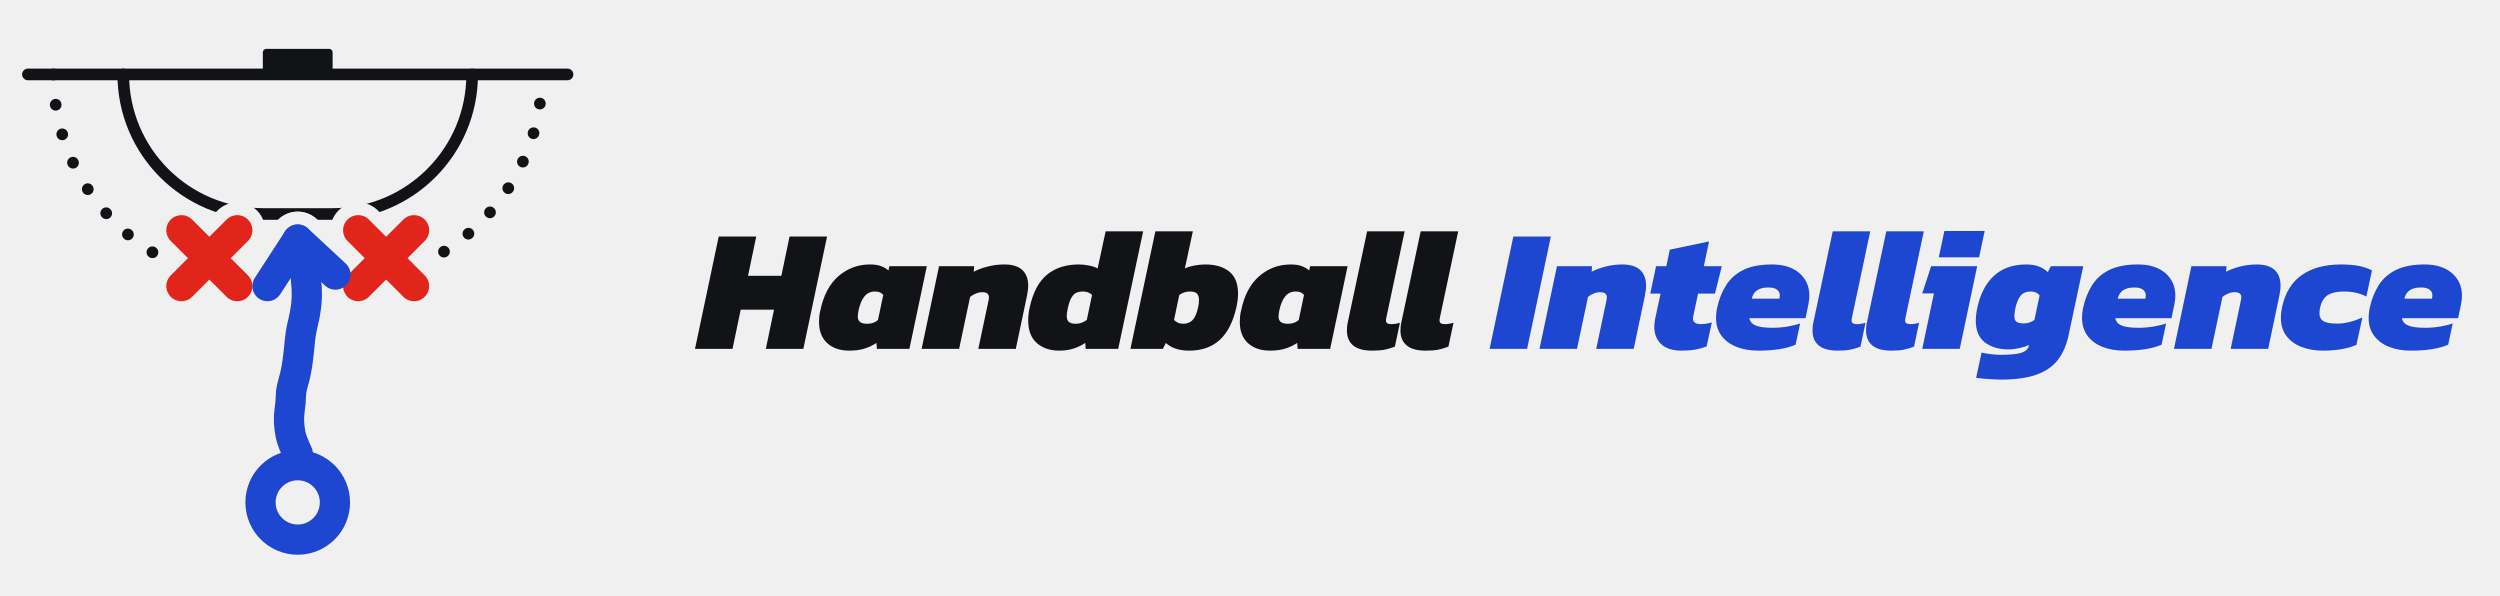
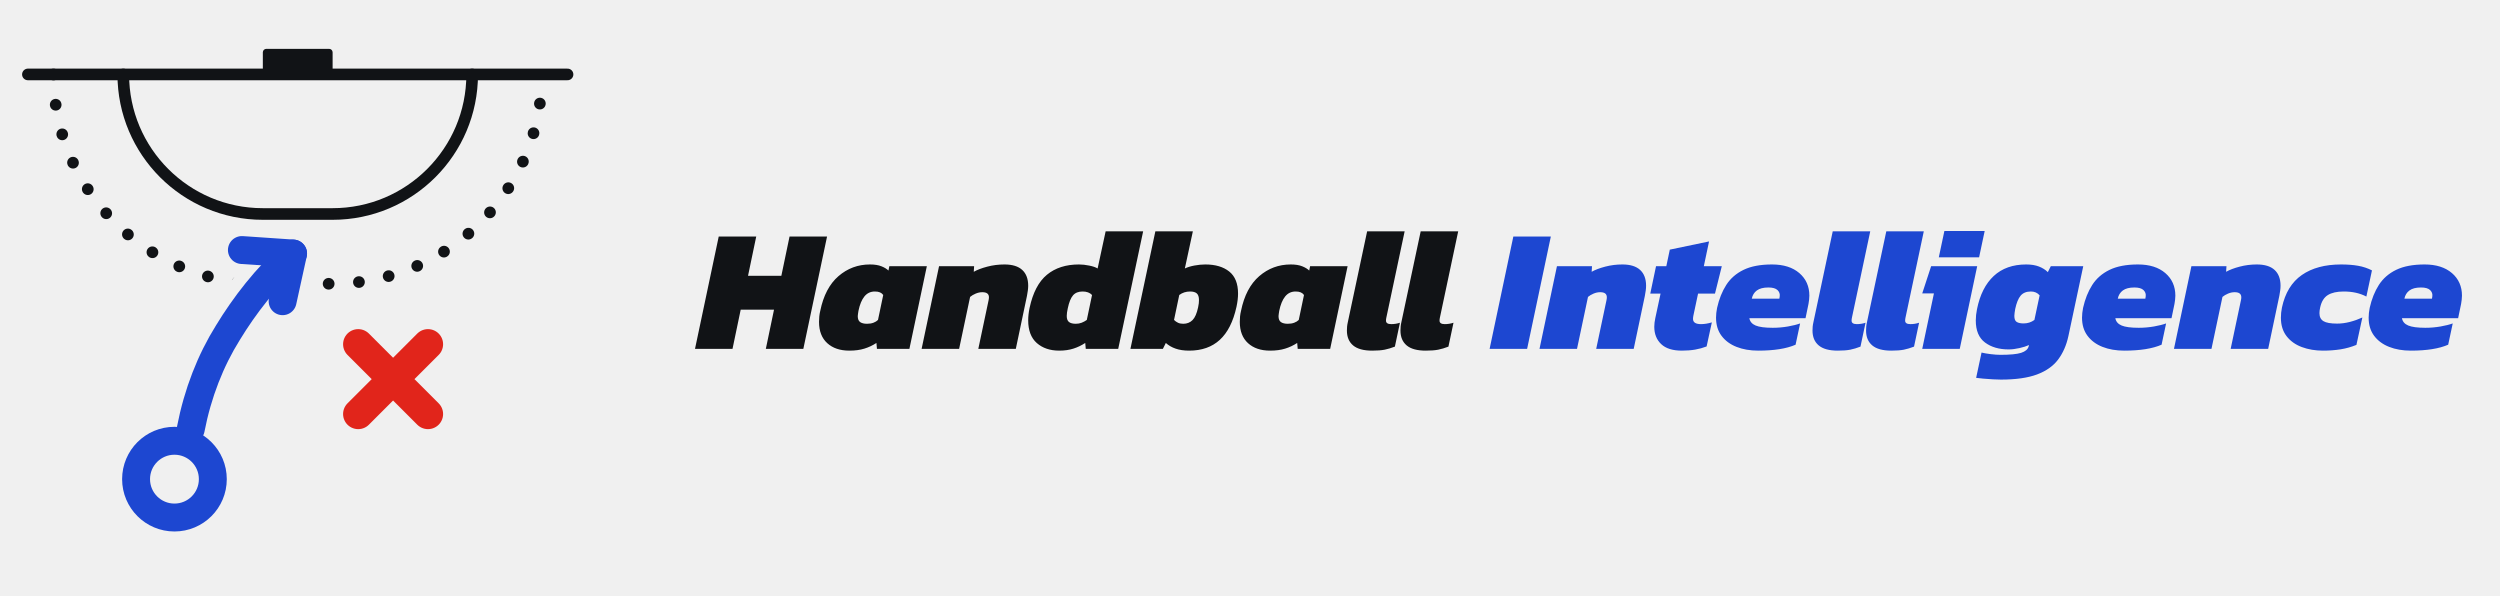
<svg xmlns="http://www.w3.org/2000/svg" viewBox="0 0 2149.65 512">
  <defs>
    <mask id="km19" maskUnits="userSpaceOnUse" x="0" y="0" width="512" height="512">
      <rect width="512" height="512" fill="#fff" />
-       <path d="M156 198L204 246M204 198L156 246" stroke="#000" stroke-width="48" stroke-linecap="round" fill="none" />
-       <path d="M308 198L356 246M356 198L308 246" stroke="#000" stroke-width="48" stroke-linecap="round" fill="none" />
-       <circle cx="256" cy="432" r="32" fill="none" stroke="#000" stroke-width="48" />
-       <path d="M256 390Q251 379.3 249.9 373.9Q248.8 368.4 248.5 363Q248.3 357.5 249.1 352Q250 346.5 250.1 340.7Q250.3 334.9 252.1 329.1Q253.8 323.3 254.9 317.1Q256 310.9 256.7 304.4Q257.4 297.8 258.1 291Q258.8 284.3 260.6 277.4Q262.3 270.5 263.2 263.1Q264.1 255.7 263.7 247.8Q263.3 240 261.9 231.7Q260.6 223.5 258.3 214.7L256 206" fill="none" stroke="#000" stroke-width="48" stroke-linecap="round" stroke-linejoin="round" />
-       <path d="M315.8 261.5L256 206L207.9 279.9" fill="none" stroke="#000" stroke-width="48" stroke-linecap="round" stroke-linejoin="round" />
+       <path d="M308 296L368 356M368 296L308 356" stroke="#000" stroke-width="48" stroke-linecap="round" fill="none" />
+       <circle cx="150" cy="412" r="33" fill="none" stroke="#000" stroke-width="46" />
+       <path d="M164 369 C 170 338, 181 310, 196 286 C 210 263, 229 238, 252 218" fill="none" stroke="#000" stroke-width="46" stroke-linecap="round" />
+       <path d="M243 259 L252 218 L208 215" fill="none" stroke="#000" stroke-width="46" stroke-linecap="round" stroke-linejoin="round" />
    </mask>
  </defs>
  <g mask="url(#km19)">
    <path d="M24 64H488" stroke="#111316" stroke-width="10" stroke-linecap="round" fill="none" />
    <rect x="226" y="42" width="60" height="22" rx="3" fill="#111316" />
    <path d="M106 64A120 120 0 0 0 226 184H286A120 120 0 0 0 406 64" stroke="#111316" stroke-width="10" fill="none" stroke-linecap="round" />
    <path d="M46 64A180 180 0 0 0 226 244H286A180 180 0 0 0 466 64" stroke="#111316" stroke-width="10" fill="none" stroke-linecap="round" stroke-dasharray="0.1 26" />
  </g>
-   <path d="M156 198L204 246M204 198L156 246" stroke="#e1251b" stroke-width="26" stroke-linecap="round" fill="none" />
-   <path d="M308 198L356 246M356 198L308 246" stroke="#e1251b" stroke-width="26" stroke-linecap="round" fill="none" />
-   <circle cx="256" cy="432" r="32" fill="none" stroke="#1d47d1" stroke-width="26" />
-   <path d="M256 390Q251 379.3 249.9 373.9Q248.8 368.4 248.5 363Q248.3 357.5 249.1 352Q250 346.5 250.1 340.7Q250.3 334.9 252.1 329.1Q253.8 323.3 254.9 317.1Q256 310.9 256.7 304.4Q257.4 297.8 258.1 291Q258.8 284.3 260.6 277.4Q262.3 270.5 263.2 263.1Q264.1 255.7 263.7 247.8Q263.3 240 261.9 231.7Q260.6 223.5 258.3 214.7L256 206" fill="none" stroke="#1d47d1" stroke-width="26" stroke-linecap="round" stroke-linejoin="round" />
-   <path d="M288.4 236.1L256 206L230 246" fill="none" stroke="#1d47d1" stroke-width="26" stroke-linecap="round" stroke-linejoin="round" />
+   <path d="M308 296L368 356M368 296L308 356" stroke="#e1251b" stroke-width="26" stroke-linecap="round" fill="none" />
+   <circle cx="150" cy="412" r="33" fill="none" stroke="#1d47d1" stroke-width="24" />
+   <path d="M164 369 C 170 338, 181 310, 196 286 C 210 263, 229 238, 252 218" fill="none" stroke="#1d47d1" stroke-width="24" stroke-linecap="round" />
+   <path d="M243 259 L252 218 L208 215" fill="none" stroke="#1d47d1" stroke-width="24" stroke-linecap="round" stroke-linejoin="round" />
  <path d="M629.85 300L597.60 300L618 203.40L650.25 203.40L643.20 237.15L671.85 237.15L678.90 203.40L711.15 203.40L690.75 300L658.50 300L665.55 266.25L636.90 266.25L629.85 300ZM730.35 301.50L730.35 301.50Q718.35 301.50 711.30 295.05Q704.25 288.60 704.25 276.75L704.25 276.75Q704.25 274.50 704.47 272.10Q704.70 269.70 705.30 267.30L705.30 267.30Q709.35 247.50 720.97 237.45Q732.60 227.40 748.05 227.40L748.05 227.40Q754.05 227.40 757.95 228.98Q761.85 230.55 763.95 232.65L763.95 232.65L764.70 228.90L796.95 228.90L781.95 300L754.05 300L753.60 294.90Q748.80 298.05 743.25 299.77Q737.70 301.50 730.35 301.50ZM745.50 278.40L745.50 278.40Q748.65 278.40 751.05 277.50Q753.45 276.60 754.95 275.10L754.95 275.10L759.45 253.65Q758.40 252.15 756.67 251.40Q754.95 250.65 752.25 250.65L752.25 250.65Q746.70 250.65 743.25 254.93Q739.80 259.20 738.15 267.30L738.15 267.30Q738 268.65 737.77 269.77Q737.55 270.90 737.55 271.80L737.55 271.80Q737.55 275.55 739.65 276.98Q741.75 278.40 745.50 278.40ZM824.70 300L792.45 300L807.45 228.90L837.60 228.90L837.30 233.70Q841.80 231.15 848.92 229.28Q856.05 227.40 863.70 227.40L863.70 227.40Q873.90 227.40 879.00 232.13Q884.10 236.85 884.10 245.70L884.10 245.70Q884.10 247.65 883.80 249.82Q883.50 252 883.05 254.40L883.05 254.40L873.45 300L841.20 300L850.05 258.15Q850.20 257.40 850.27 256.80Q850.35 256.20 850.35 255.60L850.35 255.60Q850.35 251.25 844.65 251.25L844.65 251.25Q841.80 251.25 838.95 252.45Q836.10 253.65 834.15 255.30L834.15 255.30L824.70 300ZM910.80 301.50L910.80 301.50Q898.95 301.50 891.52 294.98Q884.10 288.45 884.10 275.40L884.10 275.40Q884.10 272.85 884.40 270.23Q884.70 267.60 885.30 264.75L885.30 264.75Q889.50 245.10 900.22 236.25Q910.95 227.40 927.75 227.40L927.75 227.40Q931.95 227.40 936.67 228.38Q941.40 229.35 943.80 230.85L943.80 230.85L950.70 198.90L982.95 198.90L961.50 300L933.60 300L933.15 294.90Q928.35 298.05 922.95 299.77Q917.55 301.50 910.80 301.50ZM925.05 278.40L925.05 278.40Q927.75 278.40 930.07 277.50Q932.40 276.60 934.50 275.10L934.50 275.10L939.00 253.65Q936.15 250.65 930.90 250.65L930.90 250.65Q925.50 250.65 922.65 253.95Q919.80 257.25 918.15 265.05L918.15 265.05Q917.25 269.10 917.25 271.65L917.25 271.65Q917.25 275.40 919.20 276.90Q921.15 278.40 925.05 278.40ZM1022.55 301.50L1022.55 301.50Q1015.80 301.50 1010.85 299.77Q1005.90 298.05 1002.45 294.90L1002.45 294.90L999.90 300L972 300L993.45 198.90L1025.70 198.90L1018.80 230.85Q1022.25 229.20 1027.13 228.30Q1032 227.40 1036.35 227.40L1036.35 227.40Q1049.40 227.40 1056.97 233.48Q1064.55 239.55 1064.55 252.45L1064.55 252.45Q1064.55 257.55 1063.20 263.85L1063.20 263.85Q1059 282.90 1048.88 292.20Q1038.75 301.50 1022.55 301.50ZM1017.45 278.40L1017.45 278.40Q1022.25 278.40 1025.40 275.25Q1028.55 272.10 1030.20 264.30L1030.20 264.30Q1030.65 262.35 1030.80 260.77Q1030.95 259.20 1030.95 258L1030.95 258Q1030.95 253.95 1029.08 252.30Q1027.20 250.65 1023.30 250.65L1023.30 250.65Q1018.05 250.65 1014 253.65L1014 253.65L1009.50 275.10Q1011 276.60 1012.88 277.50Q1014.75 278.40 1017.45 278.40ZM1092.15 301.50L1092.15 301.50Q1080.15 301.50 1073.10 295.05Q1066.05 288.60 1066.05 276.75L1066.05 276.75Q1066.05 274.50 1066.27 272.10Q1066.50 269.70 1067.10 267.30L1067.10 267.30Q1071.15 247.50 1082.77 237.45Q1094.40 227.40 1109.85 227.40L1109.85 227.40Q1115.85 227.40 1119.75 228.98Q1123.65 230.55 1125.75 232.65L1125.75 232.65L1126.50 228.90L1158.75 228.90L1143.75 300L1115.85 300L1115.40 294.90Q1110.60 298.05 1105.05 299.77Q1099.50 301.50 1092.15 301.50ZM1107.30 278.40L1107.30 278.40Q1110.45 278.40 1112.85 277.50Q1115.25 276.60 1116.75 275.10L1116.75 275.10L1121.25 253.65Q1120.20 252.15 1118.47 251.40Q1116.75 250.65 1114.05 250.65L1114.05 250.65Q1108.50 250.65 1105.05 254.93Q1101.60 259.20 1099.95 267.30L1099.95 267.30Q1099.80 268.65 1099.57 269.77Q1099.35 270.90 1099.35 271.80L1099.35 271.80Q1099.35 275.55 1101.45 276.98Q1103.55 278.40 1107.30 278.40ZM1179.90 301.50L1179.90 301.50Q1168.80 301.50 1163.47 297Q1158.15 292.50 1158.15 284.25L1158.15 284.25Q1158.15 282.60 1158.30 280.88Q1158.45 279.15 1158.90 277.20L1158.90 277.20L1175.55 198.90L1207.80 198.90L1192.05 273.15Q1191.90 273.75 1191.82 274.43Q1191.75 275.10 1191.75 275.70L1191.75 275.70Q1191.75 278.70 1196.25 278.70L1196.25 278.70Q1198.20 278.70 1200.07 278.40Q1201.95 278.10 1203.75 277.50L1203.75 277.50L1199.40 298.05Q1194.75 299.85 1190.62 300.68Q1186.50 301.50 1179.90 301.50ZM1225.95 301.50L1225.95 301.50Q1214.85 301.50 1209.52 297Q1204.20 292.50 1204.20 284.25L1204.20 284.25Q1204.20 282.60 1204.35 280.88Q1204.50 279.15 1204.95 277.20L1204.95 277.20L1221.60 198.90L1253.85 198.90L1238.10 273.15Q1237.95 273.75 1237.87 274.43Q1237.80 275.10 1237.80 275.70L1237.80 275.70Q1237.80 278.70 1242.30 278.70L1242.30 278.70Q1244.25 278.70 1246.12 278.40Q1248.00 278.10 1249.80 277.50L1249.80 277.50L1245.45 298.05Q1240.80 299.85 1236.67 300.68Q1232.55 301.50 1225.95 301.50Z" fill="#111316" />
  <path d="M1313.10 300L1280.85 300L1301.25 203.40L1333.50 203.40L1313.10 300ZM1356 300L1323.75 300L1338.75 228.90L1368.90 228.90L1368.60 233.70Q1373.10 231.15 1380.23 229.28Q1387.35 227.40 1395 227.40L1395 227.40Q1405.20 227.40 1410.30 232.13Q1415.40 236.85 1415.40 245.70L1415.40 245.70Q1415.40 247.65 1415.10 249.82Q1414.80 252 1414.35 254.40L1414.35 254.40L1404.75 300L1372.50 300L1381.35 258.15Q1381.50 257.40 1381.58 256.80Q1381.65 256.20 1381.65 255.60L1381.65 255.60Q1381.65 251.25 1375.95 251.25L1375.95 251.25Q1373.10 251.25 1370.25 252.45Q1367.40 253.65 1365.45 255.30L1365.45 255.30L1356 300ZM1446.15 301.50L1446.15 301.50Q1434.30 301.50 1428.38 295.88Q1422.45 290.25 1422.45 280.95L1422.45 280.95Q1422.45 277.50 1423.35 273.45L1423.35 273.45L1427.85 252.45L1419.00 252.45L1423.95 228.90L1432.80 228.90L1435.80 214.65L1469.55 207.60L1465.05 228.90L1480.50 228.90L1474.65 252.45L1460.10 252.45L1456.05 271.50Q1455.90 272.25 1455.83 272.93Q1455.75 273.60 1455.75 274.20L1455.75 274.20Q1455.75 278.70 1462.65 278.70L1462.65 278.70Q1467.00 278.70 1471.95 277.20L1471.95 277.20L1467.45 297.90Q1462.80 299.70 1457.63 300.60Q1452.45 301.50 1446.15 301.50ZM1511.85 301.50L1511.85 301.50Q1501.35 301.50 1493.18 298.27Q1485.00 295.05 1480.28 288.75Q1475.55 282.45 1475.55 273.15L1475.55 273.15Q1475.55 269.25 1476.45 264.75L1476.45 264.75Q1479.00 253.35 1484.33 245.03Q1489.65 236.70 1499.18 232.05Q1508.70 227.40 1523.70 227.40L1523.70 227.40Q1538.55 227.40 1547.18 234.82Q1555.80 242.25 1555.80 254.25L1555.80 254.25Q1555.80 255.90 1555.58 257.70Q1555.35 259.50 1555.05 261.30L1555.05 261.30L1552.50 273.60L1504.20 273.60Q1504.95 277.95 1509.60 279.90Q1514.25 281.85 1524.30 281.85L1524.30 281.85Q1530.90 281.85 1537.35 280.73Q1543.80 279.60 1547.85 278.10L1547.85 278.10L1543.95 296.40Q1532.25 301.50 1511.85 301.50ZM1506.30 256.80L1506.30 256.80L1530.00 256.80L1530.30 254.85Q1530.75 251.70 1528.43 249.45Q1526.10 247.20 1520.55 247.20L1520.55 247.20Q1514.10 247.20 1510.65 249.75Q1507.20 252.30 1506.30 256.80ZM1580.25 301.50L1580.25 301.50Q1569.15 301.50 1563.83 297Q1558.50 292.50 1558.50 284.25L1558.50 284.25Q1558.50 282.60 1558.65 280.88Q1558.80 279.15 1559.25 277.20L1559.25 277.20L1575.90 198.90L1608.15 198.90L1592.40 273.15Q1592.25 273.75 1592.18 274.43Q1592.10 275.10 1592.10 275.70L1592.10 275.70Q1592.10 278.70 1596.60 278.70L1596.60 278.70Q1598.55 278.70 1600.43 278.40Q1602.30 278.10 1604.10 277.50L1604.10 277.50L1599.75 298.05Q1595.10 299.85 1590.98 300.68Q1586.85 301.50 1580.25 301.50ZM1626.30 301.50L1626.30 301.50Q1615.20 301.50 1609.88 297Q1604.55 292.50 1604.55 284.25L1604.55 284.25Q1604.55 282.60 1604.70 280.88Q1604.85 279.15 1605.30 277.20L1605.30 277.20L1621.95 198.90L1654.20 198.90L1638.45 273.15Q1638.30 273.75 1638.23 274.43Q1638.15 275.10 1638.15 275.70L1638.15 275.70Q1638.15 278.70 1642.65 278.70L1642.65 278.70Q1644.60 278.70 1646.48 278.40Q1648.35 278.10 1650.15 277.50L1650.15 277.50L1645.80 298.05Q1641.15 299.85 1637.03 300.68Q1632.90 301.50 1626.30 301.50ZM1701.75 221.25L1667.10 221.25L1671.90 198.60L1706.55 198.60L1701.75 221.25ZM1685.10 300L1652.85 300L1662.90 252.30L1652.85 252.30L1660.50 228.90L1700.10 228.90L1685.10 300ZM1720.50 326.40L1720.50 326.40Q1718.10 326.40 1713.75 326.18Q1709.40 325.95 1705.28 325.57Q1701.15 325.20 1699.20 324.90L1699.20 324.90L1703.85 303.15Q1706.85 303.90 1711.65 304.50Q1716.45 305.10 1720.05 305.10L1720.05 305.10Q1732.50 305.10 1737.90 303.38Q1743.30 301.65 1744.35 297.90L1744.35 297.90L1744.65 296.70Q1741.35 298.20 1736.40 299.32Q1731.45 300.45 1727.10 300.45L1727.10 300.45Q1714.80 300.45 1706.85 294.52Q1698.90 288.60 1698.90 275.55L1698.90 275.55Q1698.90 270.90 1699.95 265.80L1699.95 265.80Q1703.70 247.20 1714.35 237.30Q1725 227.40 1742.25 227.40L1742.25 227.40Q1748.70 227.40 1753.28 229.20Q1757.85 231 1760.85 234L1760.85 234L1763.40 228.90L1791.30 228.90L1778.55 288.90Q1776 300.75 1769.70 309.15Q1763.40 317.55 1751.55 321.98Q1739.70 326.40 1720.50 326.40ZM1740 278.10L1740 278.10Q1745.25 278.10 1749.30 275.10L1749.30 275.10L1753.80 253.95Q1750.95 250.65 1746.30 250.65L1746.30 250.65Q1740.45 250.65 1737.45 254.25Q1734.45 257.85 1732.80 265.65L1732.80 265.65Q1732.50 267.45 1732.28 268.95Q1732.05 270.45 1732.05 271.65L1732.05 271.65Q1732.05 275.55 1734.08 276.82Q1736.10 278.10 1740 278.10ZM1826.55 301.50L1826.55 301.50Q1816.05 301.50 1807.88 298.27Q1799.70 295.05 1794.98 288.75Q1790.25 282.45 1790.25 273.15L1790.25 273.15Q1790.25 269.25 1791.15 264.75L1791.15 264.75Q1793.70 253.35 1799.03 245.03Q1804.35 236.70 1813.88 232.05Q1823.40 227.40 1838.40 227.40L1838.40 227.40Q1853.25 227.40 1861.88 234.82Q1870.50 242.25 1870.50 254.25L1870.50 254.25Q1870.50 255.90 1870.28 257.70Q1870.05 259.50 1869.75 261.30L1869.75 261.30L1867.20 273.60L1818.90 273.60Q1819.65 277.95 1824.30 279.90Q1828.95 281.85 1839 281.85L1839 281.85Q1845.60 281.85 1852.05 280.73Q1858.50 279.60 1862.55 278.10L1862.55 278.10L1858.65 296.40Q1846.95 301.50 1826.55 301.50ZM1821 256.80L1821 256.80L1844.70 256.80L1845 254.85Q1845.45 251.70 1843.13 249.45Q1840.80 247.20 1835.25 247.20L1835.25 247.20Q1828.80 247.20 1825.35 249.75Q1821.90 252.30 1821 256.80ZM1901.55 300L1869.30 300L1884.30 228.90L1914.45 228.90L1914.15 233.70Q1918.65 231.15 1925.78 229.28Q1932.90 227.40 1940.55 227.40L1940.55 227.40Q1950.75 227.40 1955.85 232.13Q1960.95 236.85 1960.95 245.70L1960.95 245.70Q1960.95 247.65 1960.65 249.82Q1960.35 252 1959.90 254.40L1959.90 254.40L1950.30 300L1918.05 300L1926.90 258.15Q1927.05 257.40 1927.13 256.80Q1927.20 256.20 1927.20 255.60L1927.20 255.60Q1927.20 251.25 1921.50 251.25L1921.50 251.25Q1918.65 251.25 1915.80 252.45Q1912.95 253.65 1911 255.30L1911 255.30L1901.55 300ZM1997.40 301.50L1997.40 301.50Q1987.50 301.50 1979.25 298.43Q1971 295.35 1966.13 289.05Q1961.25 282.75 1961.25 273.15L1961.25 273.15Q1961.25 268.95 1962.15 264.45L1962.15 264.45Q1966.20 245.55 1979.25 236.47Q1992.30 227.40 2013 227.40L2013 227.40Q2021.25 227.40 2027.63 228.53Q2034 229.65 2039.55 232.50L2039.55 232.50L2034.75 255Q2026.50 250.65 2015.25 250.65L2015.25 250.65Q2006.55 250.65 2001.60 253.72Q1996.65 256.80 1995 264.45L1995 264.45Q1994.70 265.80 1994.55 267Q1994.40 268.20 1994.40 269.25L1994.40 269.25Q1994.40 274.05 1997.85 276.15Q2001.30 278.25 2009.55 278.25L2009.55 278.25Q2014.95 278.25 2020.50 276.82Q2026.05 275.40 2031.30 273L2031.30 273L2026.20 296.55Q2019.60 299.25 2012.55 300.38Q2005.50 301.50 1997.40 301.50ZM2073 301.50L2073 301.50Q2062.50 301.50 2054.33 298.27Q2046.15 295.05 2041.43 288.75Q2036.70 282.45 2036.70 273.15L2036.70 273.15Q2036.70 269.25 2037.60 264.75L2037.60 264.75Q2040.15 253.35 2045.48 245.03Q2050.80 236.70 2060.33 232.05Q2069.85 227.40 2084.85 227.40L2084.85 227.40Q2099.70 227.40 2108.33 234.82Q2116.95 242.25 2116.95 254.25L2116.95 254.25Q2116.95 255.90 2116.72 257.70Q2116.50 259.50 2116.20 261.30L2116.20 261.30L2113.65 273.60L2065.35 273.60Q2066.10 277.95 2070.75 279.90Q2075.40 281.85 2085.45 281.85L2085.45 281.85Q2092.05 281.85 2098.50 280.73Q2104.95 279.60 2109 278.10L2109 278.10L2105.10 296.40Q2093.40 301.50 2073 301.50ZM2067.45 256.80L2067.45 256.80L2091.15 256.80L2091.45 254.85Q2091.90 251.70 2089.58 249.45Q2087.25 247.20 2081.70 247.20L2081.70 247.20Q2075.25 247.20 2071.80 249.75Q2068.35 252.30 2067.45 256.80Z" fill="#1d47d1" />
</svg>
